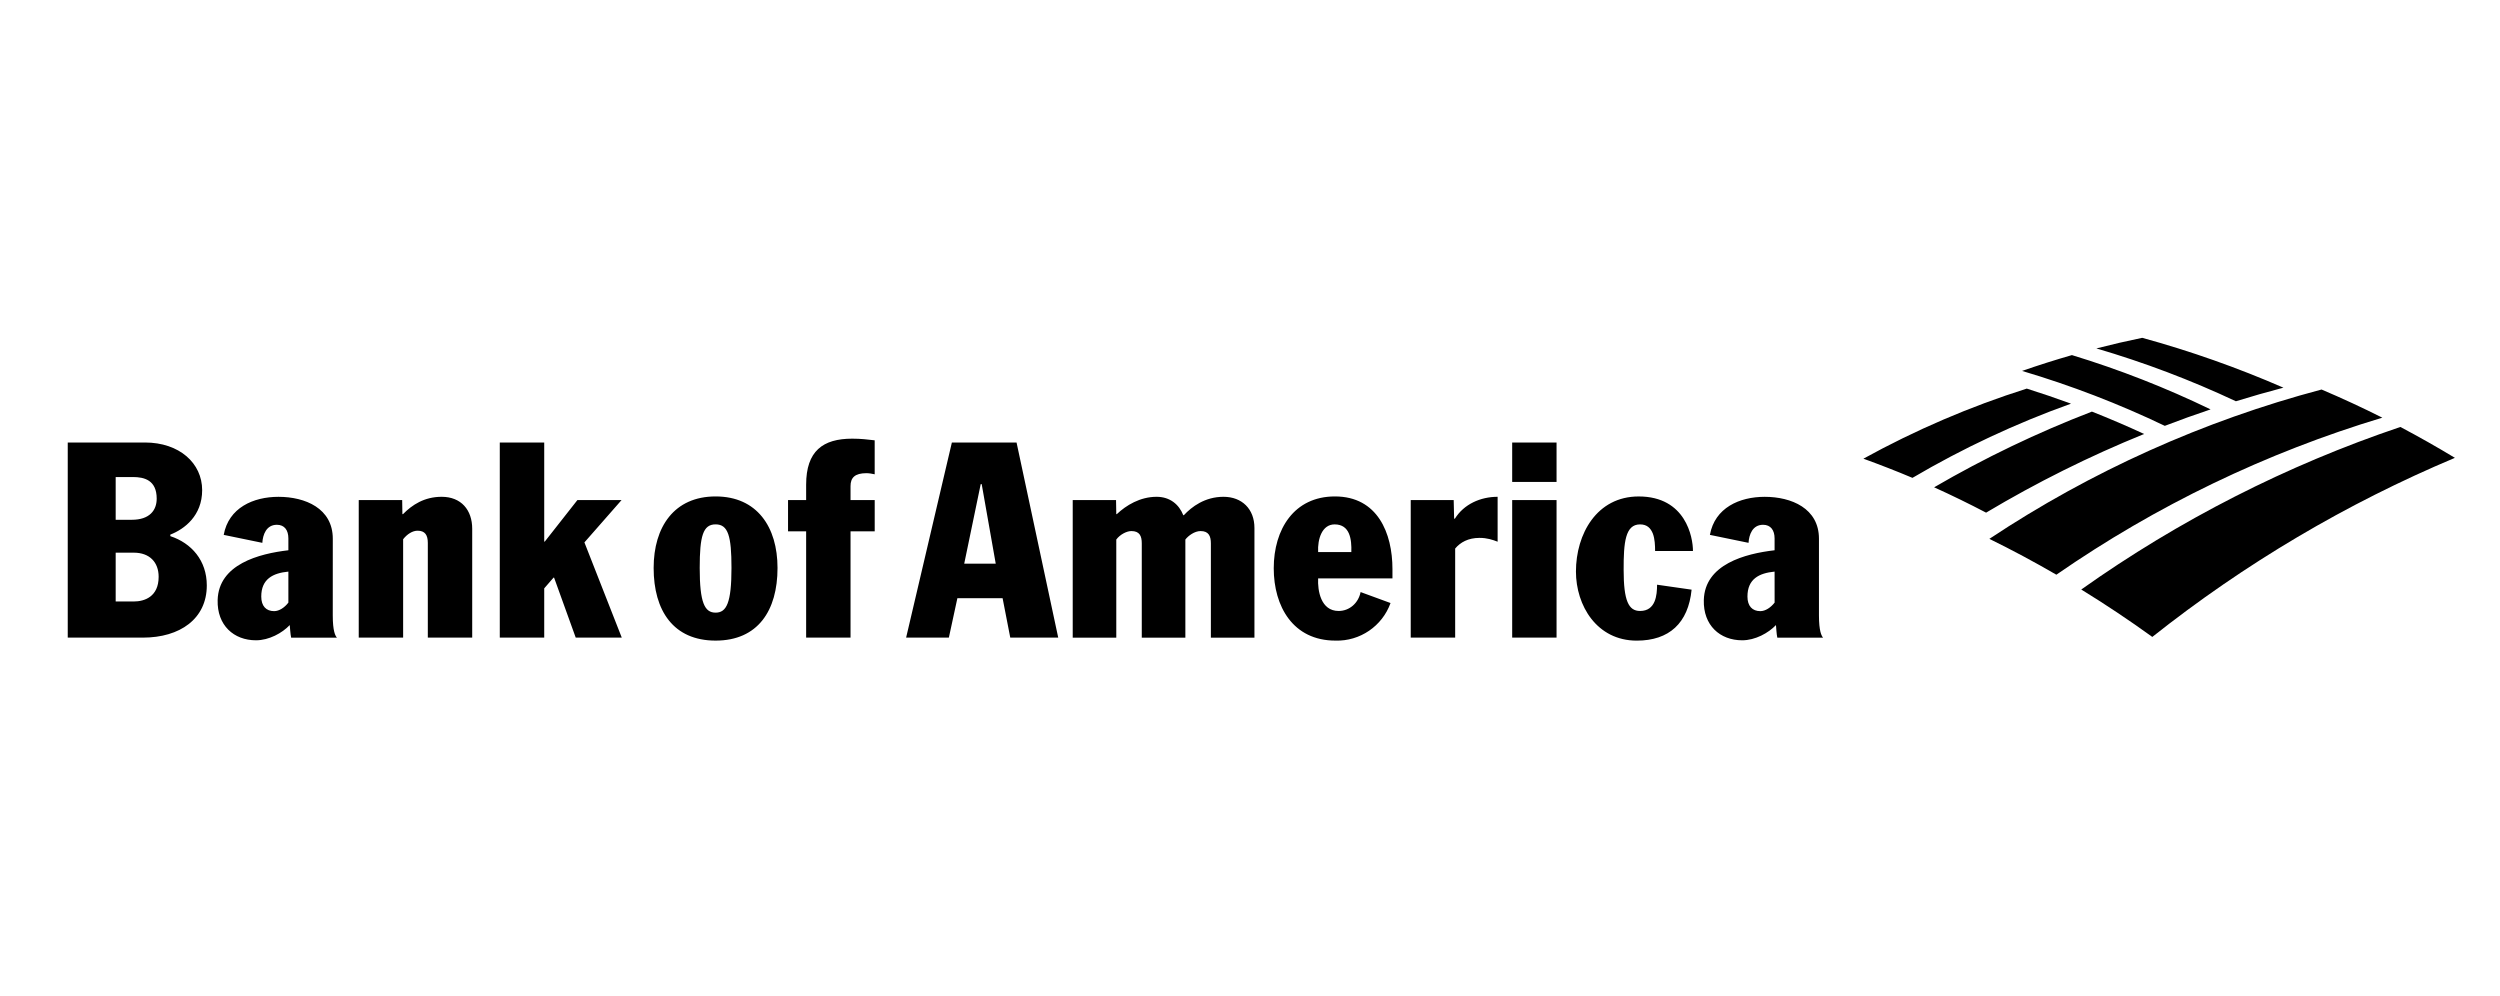
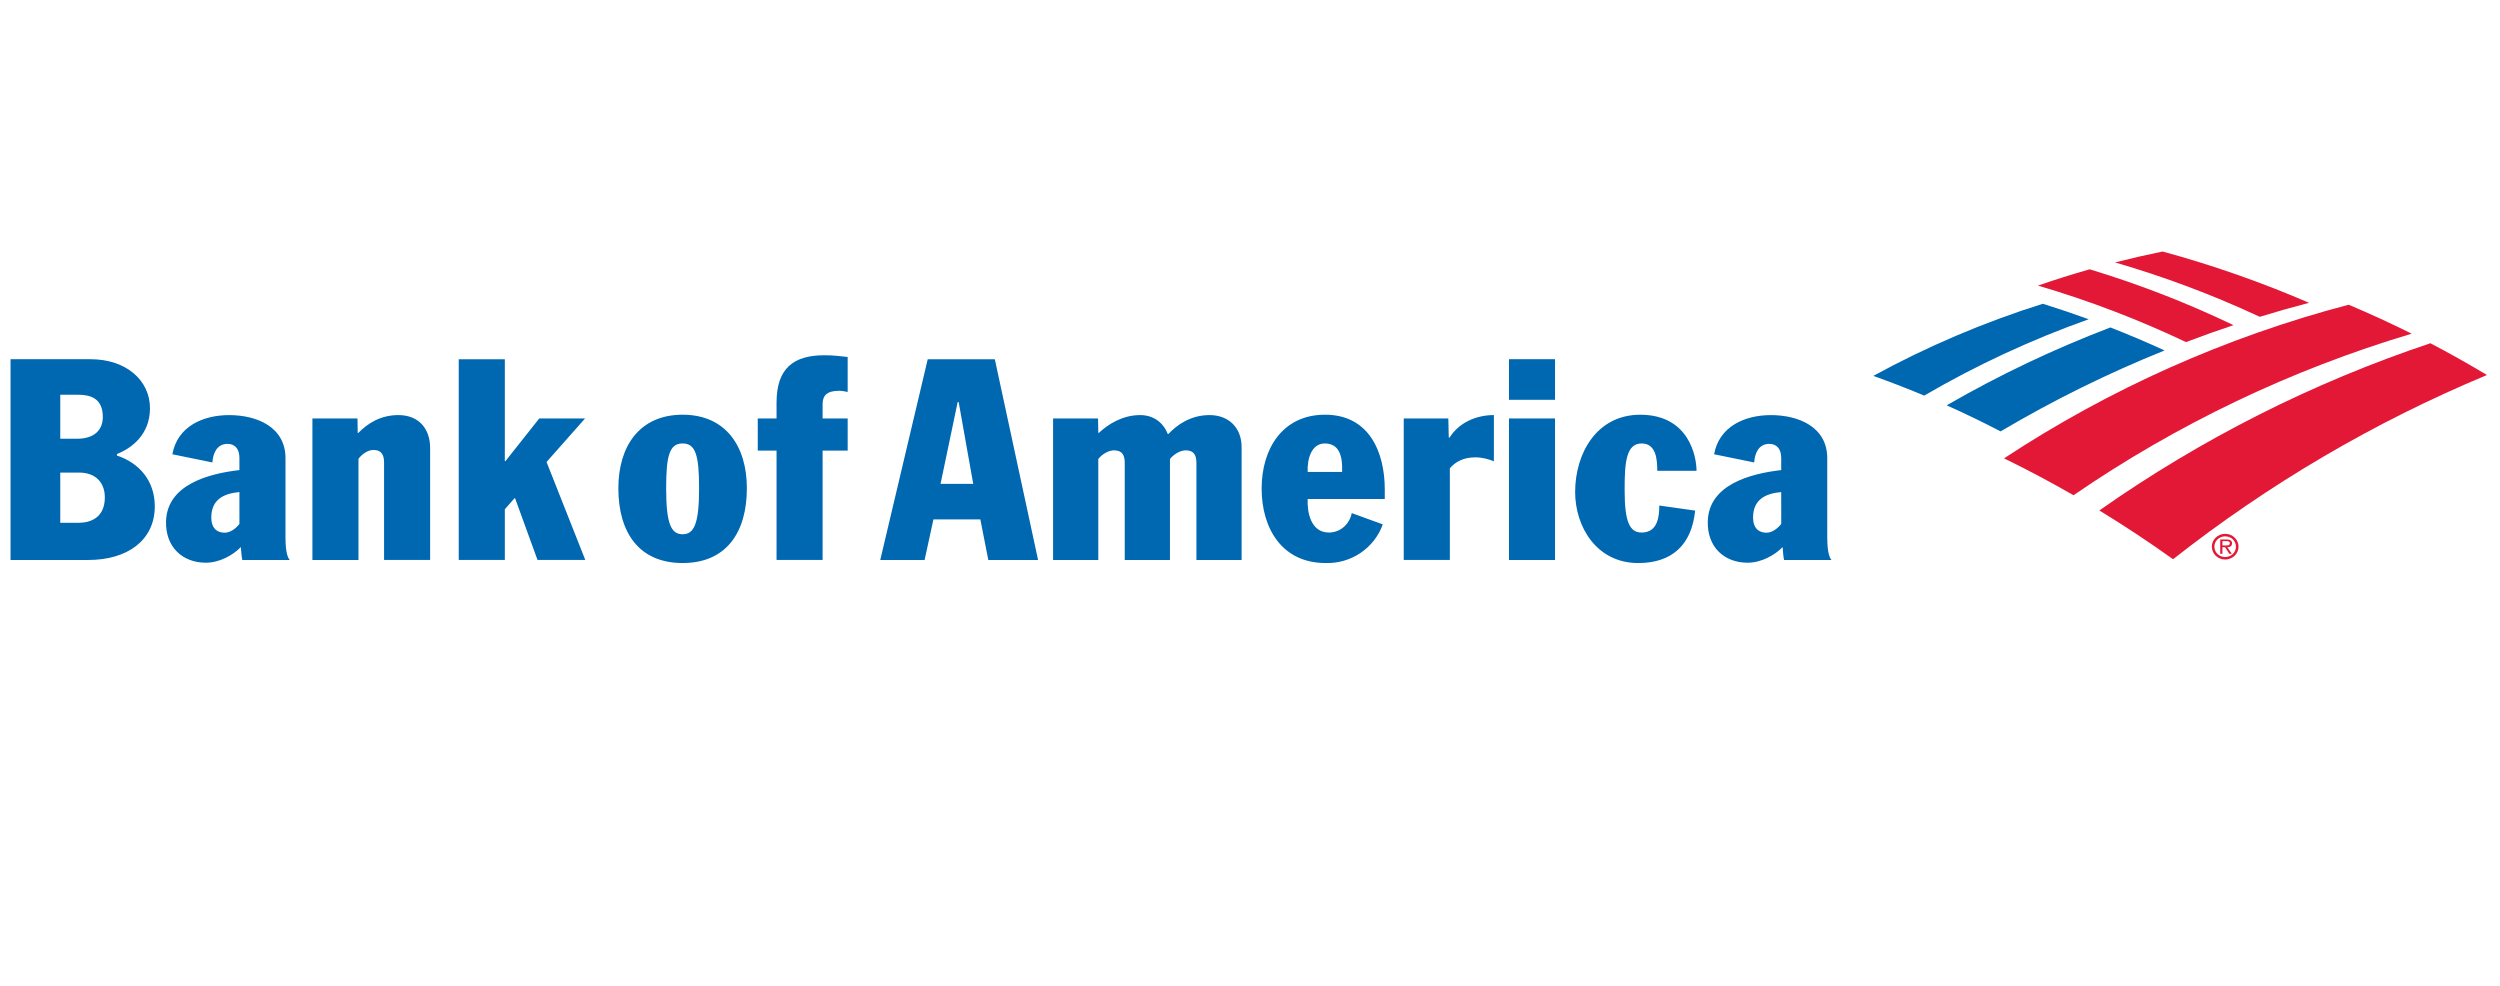
- <svg xmlns="http://www.w3.org/2000/svg" width="100%" height="100%" viewBox="0 0 103 41" version="1.1" xml:space="preserve" style="fill-rule:evenodd;clip-rule:evenodd;stroke-linejoin:round;stroke-miterlimit:2;">
-   <path d="M29.483,20.453c-1.705,0 -2.553,1.254 -2.553,2.947c0,1.761 0.815,2.993 2.553,2.993c1.739,-0 2.551,-1.232 2.551,-2.993c0,-1.693 -0.847,-2.947 -2.551,-2.947m-0,4.788c-0.453,-0 -0.655,-0.407 -0.655,-1.842c0,-1.31 0.134,-1.795 0.655,-1.795c0.519,0 0.654,0.485 0.654,1.795c-0,1.436 -0.203,1.842 -0.654,1.842m3.73,-5.271l-0,0.633l-0.746,-0l-0,1.288l0.746,0l-0,4.379l1.829,-0l0,-4.379l0.996,0l-0,-1.288l-0.996,-0l0,-0.575c0,-0.344 0.174,-0.533 0.656,-0.533c0.101,0 0.236,0.022 0.339,0.046l0,-1.4c-0.295,-0.034 -0.566,-0.068 -0.926,-0.068c-1.208,0 -1.898,0.508 -1.898,1.897m-19.502,2.225c-0,-1.253 -1.14,-1.726 -2.237,-1.726c-1.037,0 -2.055,0.45 -2.257,1.568l1.591,0.328c0.02,-0.331 0.16,-0.744 0.6,-0.744c0.315,-0 0.473,0.224 0.473,0.562l-0,0.488c-1.209,0.14 -2.874,0.576 -2.914,2.051c-0.028,1.042 0.667,1.658 1.579,1.658c0.539,0 1.079,-0.298 1.391,-0.627c0.012,0.094 0.024,0.362 0.058,0.518l1.886,0c-0.069,-0.077 -0.171,-0.271 -0.171,-0.914l0.001,-3.162Zm-1.83,2.632c-0.155,0.204 -0.378,0.352 -0.586,0.352c-0.328,-0 -0.531,-0.206 -0.531,-0.601c-0,-0.723 0.478,-0.966 1.117,-1.028l0,1.277Zm6.316,-4.359c-0.714,0 -1.217,0.331 -1.594,0.715l-0.024,-0l-0.009,-0.58l-1.79,-0l-0,5.667l1.829,0l0,-4.053c0.167,-0.214 0.389,-0.352 0.595,-0.352c0.306,0 0.422,0.179 0.422,0.502l-0,3.903l1.829,-0l0,-4.483c0.001,-0.777 -0.457,-1.319 -1.258,-1.319m7.412,0.134l-1.819,0l-1.346,1.713l-0.022,0l-0,-4.083l-1.831,-0l0,8.038l1.831,-0l-0,-2.03l0.384,-0.442l0.022,-0l0.892,2.472l1.897,-0l-1.539,-3.923l1.531,-1.745Zm-18.592,1.487l0,-0.063c0.583,-0.227 1.312,-0.78 1.312,-1.831c0,-1.11 -0.936,-1.964 -2.36,-1.964l-3.178,0l-0,8.039l3.097,0c1.526,0 2.632,-0.774 2.632,-2.15c-0,-1.03 -0.632,-1.744 -1.503,-2.031m-2.251,-2.435l0.711,0c0.462,0 0.979,0.124 0.979,0.891c0,0.476 -0.29,0.87 -1.025,0.87l-0.665,0l-0,-1.761Zm0.745,5.127l-0.745,-0l-0,-2.011l0.745,0c0.655,0 1.025,0.396 1.025,0.994c0,0.824 -0.585,1.017 -1.025,1.017m69.43,0.576l0,-3.162c0,-1.253 -1.138,-1.726 -2.235,-1.726c-1.038,0 -2.056,0.45 -2.258,1.568l1.592,0.328c0.019,-0.331 0.159,-0.744 0.599,-0.744c0.314,-0 0.474,0.224 0.474,0.562l-0,0.488c-1.21,0.14 -2.877,0.576 -2.916,2.051c-0.028,1.042 0.666,1.658 1.58,1.658c0.539,0 1.078,-0.298 1.393,-0.627c0.009,0.094 0.022,0.362 0.055,0.518l1.885,0c-0.066,-0.078 -0.169,-0.271 -0.169,-0.914m-1.827,-0.53c-0.158,0.204 -0.38,0.352 -0.588,0.352c-0.328,-0 -0.531,-0.206 -0.531,-0.601c-0,-0.723 0.478,-0.966 1.118,-1.028l0.001,1.277Zm-18.116,-4.374c-1.683,0 -2.52,1.355 -2.52,2.959c0,1.569 0.791,2.981 2.541,2.981c1.01,0.031 1.93,-0.596 2.271,-1.548l-1.233,-0.452c-0.091,0.457 -0.463,0.779 -0.905,0.779c-0.736,-0 -0.87,-0.838 -0.845,-1.343l3.062,0l-0,-0.384c-0,-1.478 -0.61,-2.992 -2.371,-2.992m0.677,2.291l-1.368,0c-0.028,-0.533 0.159,-1.139 0.679,-1.139c0.632,-0 0.706,0.614 0.689,1.139m6.627,-2.141l1.828,-0l0,5.667l-1.828,0l-0,-5.667Zm-0,-2.372l1.828,0l0,1.626l-1.828,0l-0,-1.626Zm5.267,3.374c0.294,-0 0.44,0.158 0.53,0.383c0.08,0.215 0.091,0.486 0.091,0.712l1.56,0c-0,-0.564 -0.295,-2.246 -2.236,-2.246c-1.727,0 -2.585,1.547 -2.585,3.094c0,1.399 0.857,2.846 2.506,2.846c1.333,-0 2.123,-0.722 2.259,-2.1l-1.423,-0.204c0,0.429 -0.056,1.082 -0.7,1.082c-0.473,0 -0.677,-0.416 -0.677,-1.693c-0.003,-1.129 0.066,-1.874 0.675,-1.874m-28.352,-3.373l-1.885,8.038l1.761,0l0.351,-1.624l1.863,-0l0.316,1.624l1.976,0l-1.717,-8.038l-2.665,-0Zm0.509,4.99l0.679,-3.275l0.041,0l0.578,3.275l-1.298,0Zm20.215,-1.852l-0.031,-0l-0.018,-0.768l-1.77,0l-0,5.668l1.831,-0l-0,-3.67c0.214,-0.256 0.536,-0.439 1.003,-0.439c0.315,0 0.538,0.077 0.746,0.157l-0,-1.85c-0.706,0 -1.388,0.303 -1.761,0.902m-9.534,-0.902c-0.766,0 -1.312,0.413 -1.632,0.758l-0.024,0c-0.172,-0.437 -0.543,-0.758 -1.099,-0.758c-0.682,0 -1.255,0.352 -1.638,0.713l-0.023,-0l-0.01,-0.578l-1.785,0l-0,5.668l1.795,-0l-0,-4.042c0.154,-0.209 0.429,-0.349 0.621,-0.349c0.339,-0 0.429,0.202 0.429,0.508l0,3.883l1.796,-0l-0,-4.042c0.119,-0.157 0.38,-0.349 0.626,-0.349c0.332,-0 0.425,0.202 0.425,0.508l0,3.883l1.795,-0l-0,-4.518c-0,-0.783 -0.515,-1.285 -1.276,-1.285m35.78,-3.51c0.726,0.287 1.443,0.594 2.151,0.922c-2.25,0.913 -4.426,1.997 -6.511,3.241c-0.703,-0.368 -1.417,-0.717 -2.141,-1.044c2.08,-1.211 4.254,-2.254 6.501,-3.119m-2.684,-0.948c-2.333,0.739 -4.588,1.707 -6.731,2.888c0.681,0.247 1.356,0.509 2.021,0.79c2.077,-1.222 4.264,-2.245 6.532,-3.057c-0.603,-0.221 -1.21,-0.428 -1.822,-0.621" style="fill-rule:nonzero;" />
-   <path d="M91.076,16.867c-1.844,-0.892 -3.754,-1.64 -5.713,-2.237c-0.691,0.199 -1.376,0.416 -2.054,0.652c2.017,0.598 3.984,1.354 5.881,2.263c0.623,-0.24 1.252,-0.466 1.886,-0.678m3.001,-0.895c-1.888,-0.822 -3.832,-1.509 -5.818,-2.054c-0.633,0.13 -1.262,0.276 -1.888,0.437c1.969,0.576 3.891,1.304 5.748,2.177c0.648,-0.201 1.301,-0.387 1.958,-0.56m4.818,1.619c-4.685,1.58 -9.114,3.836 -13.147,6.697c0.999,0.614 1.976,1.266 2.927,1.953c3.801,-3.015 7.995,-5.498 12.467,-7.378c-0.736,-0.445 -1.486,-0.87 -2.247,-1.272m-3.247,-1.543c-4.867,1.29 -9.49,3.368 -13.686,6.153c0.937,0.46 1.858,0.953 2.76,1.477c4.11,-2.847 8.642,-5.03 13.43,-6.47c-0.822,-0.413 -1.657,-0.8 -2.504,-1.16" style="fill-rule:nonzero;" />
+ <svg xmlns="http://www.w3.org/2000/svg" width="497" height="196" viewBox="0 0 497 196" fill="none">
+   <path d="M135.705 82.444C127.172 82.444 122.929 88.669 122.929 97.071C122.929 105.817 127.005 111.929 135.705 111.929C144.412 111.929 148.477 105.817 148.477 97.071C148.477 88.669 144.238 82.444 135.705 82.444ZM135.705 106.21C133.437 106.21 132.429 104.191 132.429 97.069C132.429 90.566 133.101 88.158 135.705 88.158C138.305 88.158 138.979 90.566 138.979 97.069C138.979 104.198 137.964 106.21 135.705 106.21ZM154.377 80.043V83.187H150.644V89.582H154.377V111.32H163.534V89.582H168.517V83.187H163.534V80.334C163.534 78.624 164.404 77.689 166.815 77.689C167.323 77.689 168 77.799 168.515 77.917V70.967C167.037 70.799 165.679 70.627 163.877 70.627C157.83 70.629 154.377 73.15 154.377 80.043ZM56.756 91.091C56.756 84.871 51.052 82.523 45.56 82.523C40.367 82.523 35.274 84.758 34.261 90.307L42.226 91.935C42.325 90.29 43.029 88.24 45.227 88.24C46.808 88.24 47.596 89.355 47.596 91.033V93.453C41.547 94.148 33.209 96.311 33.009 103.634C32.868 108.807 36.348 111.867 40.913 111.867C43.614 111.867 46.317 110.387 47.879 108.754C47.935 109.222 47.995 110.55 48.167 111.327H57.607C57.261 110.943 56.753 109.982 56.753 106.788L56.756 91.091ZM47.599 104.155C46.82 105.171 45.703 105.903 44.661 105.903C43.019 105.903 42.004 104.881 42.004 102.92C42.004 99.33 44.397 98.124 47.596 97.819L47.599 104.155ZM79.212 82.518C75.64 82.518 73.118 84.158 71.232 86.065H71.114L71.068 83.187H62.107V111.322H71.264V91.201C72.1 90.139 73.212 89.453 74.243 89.453C75.773 89.453 76.353 90.343 76.353 91.947V111.317H85.51V89.065C85.513 85.206 83.221 82.518 79.212 82.518ZM116.313 83.185H107.207L100.47 91.688H100.359V71.416H91.197V111.32H100.359V101.244L102.284 99.047H102.395L106.859 111.32H116.357L108.653 91.846L116.313 83.185ZM23.25 90.566V90.254C26.166 89.124 29.817 86.379 29.817 81.163C29.817 75.653 25.131 71.413 18.003 71.413H2.095V111.322H17.596C25.237 111.322 30.772 107.476 30.772 100.647C30.772 95.532 27.609 91.99 23.25 90.566ZM11.979 78.478H15.541C17.853 78.478 20.442 79.094 20.442 82.902C20.442 85.261 18.989 87.221 15.311 87.221H11.979V78.478ZM15.71 103.927H11.979V93.947H15.71C18.989 93.947 20.841 95.911 20.841 98.882C20.841 102.97 17.911 103.927 15.71 103.927ZM363.257 106.788V91.091C363.257 84.871 357.558 82.523 352.069 82.523C346.87 82.523 341.778 84.758 340.762 90.307L348.734 91.935C348.829 90.29 349.527 88.24 351.733 88.24C353.304 88.24 354.105 89.355 354.105 91.033V93.453C348.048 94.148 339.703 96.311 339.507 103.634C339.367 108.807 342.844 111.867 347.417 111.867C350.117 111.867 352.814 110.387 354.388 108.754C354.436 109.222 354.499 110.55 354.666 111.327H364.101C363.769 110.939 363.257 109.982 363.257 106.788ZM354.11 104.155C353.319 105.171 352.207 105.903 351.167 105.903C349.523 105.903 348.507 104.881 348.507 102.92C348.507 99.33 350.901 98.124 354.105 97.819L354.11 104.155ZM263.426 82.444C255.001 82.444 250.813 89.17 250.813 97.131C250.813 104.922 254.772 111.931 263.532 111.931C266.002 112.006 268.433 111.302 270.476 109.922C272.518 108.542 274.067 106.556 274.901 104.248L268.728 102.004C268.274 104.27 266.409 105.867 264.199 105.867C260.514 105.867 259.844 101.709 259.968 99.203H275.293V97.297C275.293 89.957 272.244 82.444 263.426 82.444ZM266.813 93.817H259.97C259.83 91.17 260.763 88.16 263.365 88.16C266.528 88.16 266.903 91.211 266.813 93.817ZM299.988 83.187H309.14V111.322H299.988V83.187ZM299.988 71.413H309.14V79.485H299.988V71.413ZM326.351 88.16C327.826 88.16 328.556 88.947 329.006 90.062C329.407 91.129 329.461 92.474 329.461 93.599H337.268C337.268 90.796 335.796 82.449 326.08 82.449C317.431 82.449 313.139 90.129 313.139 97.805C313.139 104.752 317.426 111.934 325.684 111.934C332.355 111.934 336.311 108.349 336.993 101.51L329.869 100.498C329.869 102.63 329.586 105.869 326.361 105.869C323.994 105.869 322.976 103.805 322.976 97.465C322.959 91.861 323.304 88.16 326.351 88.16ZM184.432 71.416L174.995 111.322H183.811L185.566 103.256H194.893L196.476 111.322H206.368L197.77 71.416H184.432ZM186.981 96.191L190.381 79.933H190.584L193.478 96.191H186.981ZM288.169 86.995H288.016L287.925 83.185H279.063V111.32H288.229V93.1C289.303 91.832 290.913 90.923 293.251 90.923C294.828 90.923 295.943 91.302 296.985 91.7V82.516C293.452 82.518 290.035 84.024 288.169 86.995ZM240.447 82.518C236.613 82.518 233.878 84.566 232.277 86.281H232.159C231.293 84.11 229.436 82.518 226.653 82.518C223.241 82.518 220.371 84.266 218.456 86.055H218.34L218.291 83.19H209.355V111.325H218.34V91.259C219.111 90.223 220.487 89.525 221.447 89.525C223.147 89.525 223.597 90.532 223.597 92.048V111.325H232.587V91.259C233.181 90.482 234.49 89.525 235.718 89.525C237.384 89.525 237.848 90.532 237.848 92.048V111.325H246.831V88.894C246.831 85.01 244.253 82.518 240.447 82.518ZM419.55 65.095C423.182 66.518 426.773 68.044 430.317 69.67C419.056 74.203 408.16 79.582 397.725 85.76C394.204 83.93 390.631 82.202 387.009 80.578C397.421 74.563 408.303 69.386 419.55 65.095ZM406.113 60.388C394.434 64.057 383.148 68.86 372.419 74.725C375.828 75.948 379.208 77.25 382.538 78.643C392.932 72.579 403.879 67.499 415.234 63.469C412.218 62.371 409.177 61.344 406.113 60.388Z" fill="#0067B1" />
+   <path d="M444.019 64.642C434.791 60.214 425.23 56.501 415.424 53.537C411.966 54.525 408.538 55.602 405.143 56.774C415.239 59.74 425.083 63.496 434.579 68.008C437.701 66.818 440.848 65.696 444.019 64.642ZM459.042 60.201C449.593 56.116 439.862 52.707 429.922 50C426.754 50.65 423.602 51.375 420.468 52.172C430.327 55.03 439.947 58.644 449.242 62.98C452.488 61.983 455.755 61.057 459.042 60.201ZM483.161 68.236C459.709 76.08 437.537 87.279 417.349 101.479C422.353 104.531 427.241 107.765 432.004 111.176C451.027 96.207 472.023 83.885 494.41 74.552C490.723 72.339 486.972 70.233 483.161 68.236ZM466.908 60.577C442.543 66.978 419.401 77.296 398.401 91.12C403.09 93.406 407.697 95.853 412.215 98.455C432.789 84.322 455.475 73.483 479.443 66.335C475.326 64.285 471.146 62.365 466.908 60.577ZM439.715 108.665C439.715 107.263 440.905 106.121 442.368 106.121C443.83 106.121 445.02 107.263 445.02 108.665C445.02 110.095 443.83 111.236 442.368 111.236C440.905 111.236 439.715 110.095 439.715 108.665ZM440.216 108.665C440.216 109.833 441.173 110.732 442.368 110.732C443.55 110.732 444.51 109.833 444.51 108.665C444.51 107.536 443.552 106.627 442.368 106.627C441.175 106.627 440.216 107.536 440.216 108.665Z" fill="#E31836" />
+   <path d="M443.688 110.102H443.192L442.341 108.785H441.816V110.102H441.381V107.246H442.672C442.924 107.229 443.175 107.278 443.402 107.387C443.505 107.454 443.589 107.547 443.646 107.655C443.703 107.763 443.732 107.884 443.729 108.006C443.729 108.562 443.318 108.773 442.793 108.788L443.688 110.102ZM442.309 108.435C442.72 108.435 443.289 108.505 443.289 107.994C443.289 107.622 442.96 107.572 442.587 107.572H441.823V108.43L442.309 108.435Z" fill="#E31836" />
</svg>
